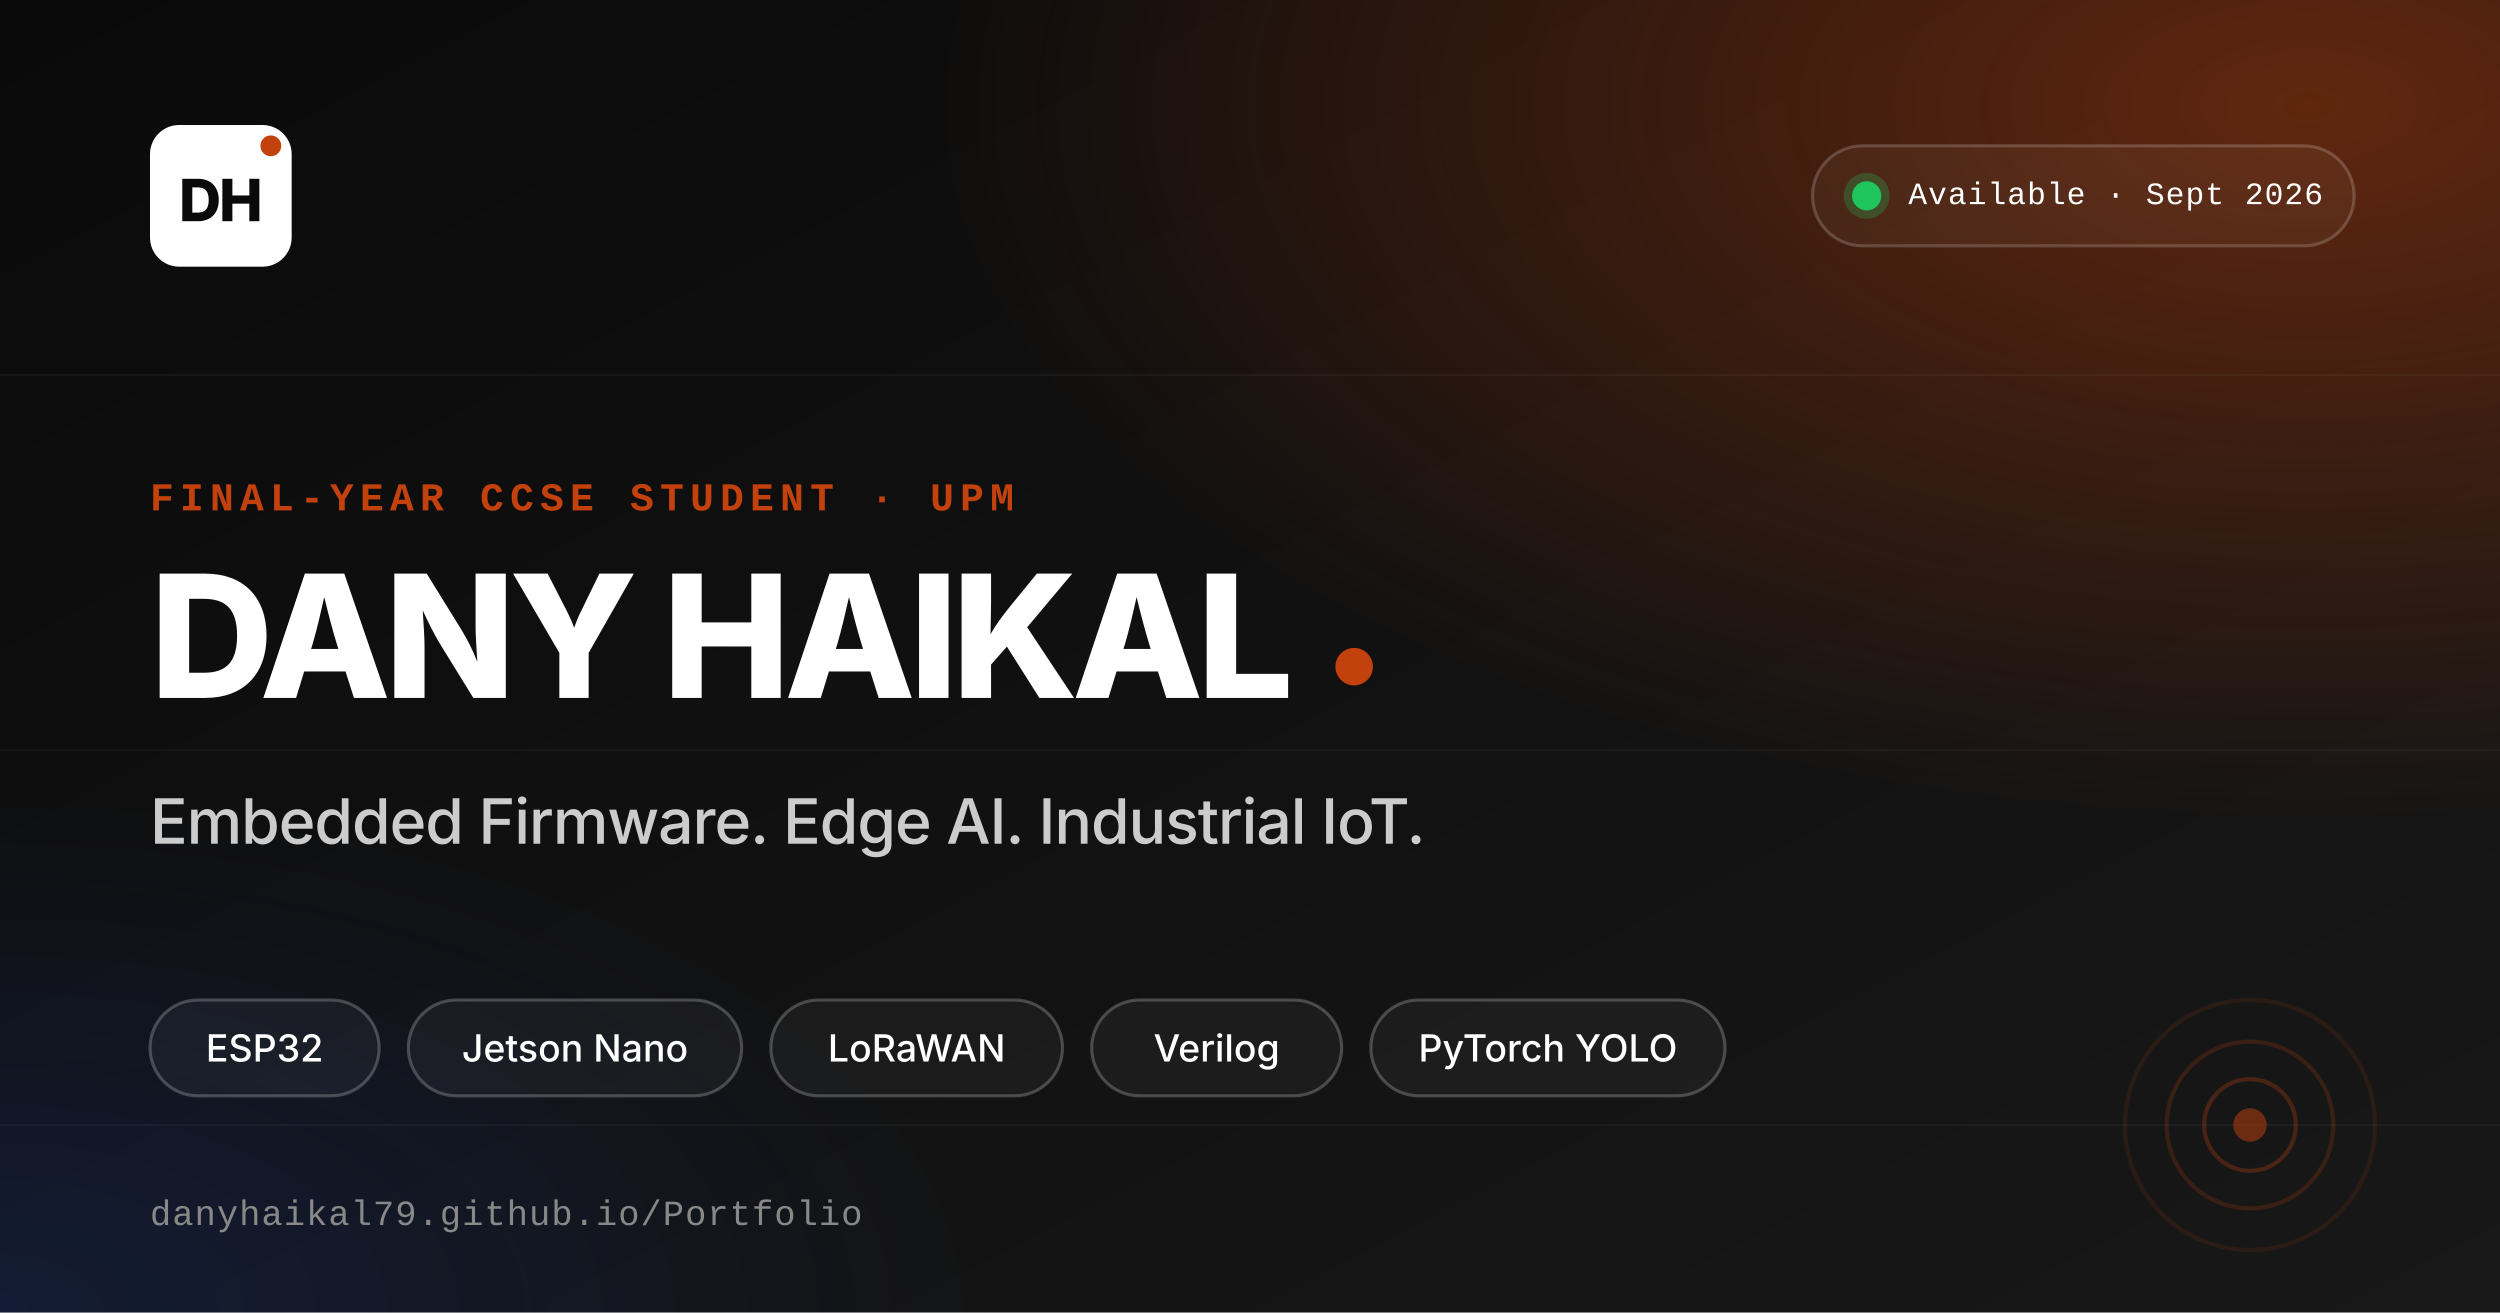
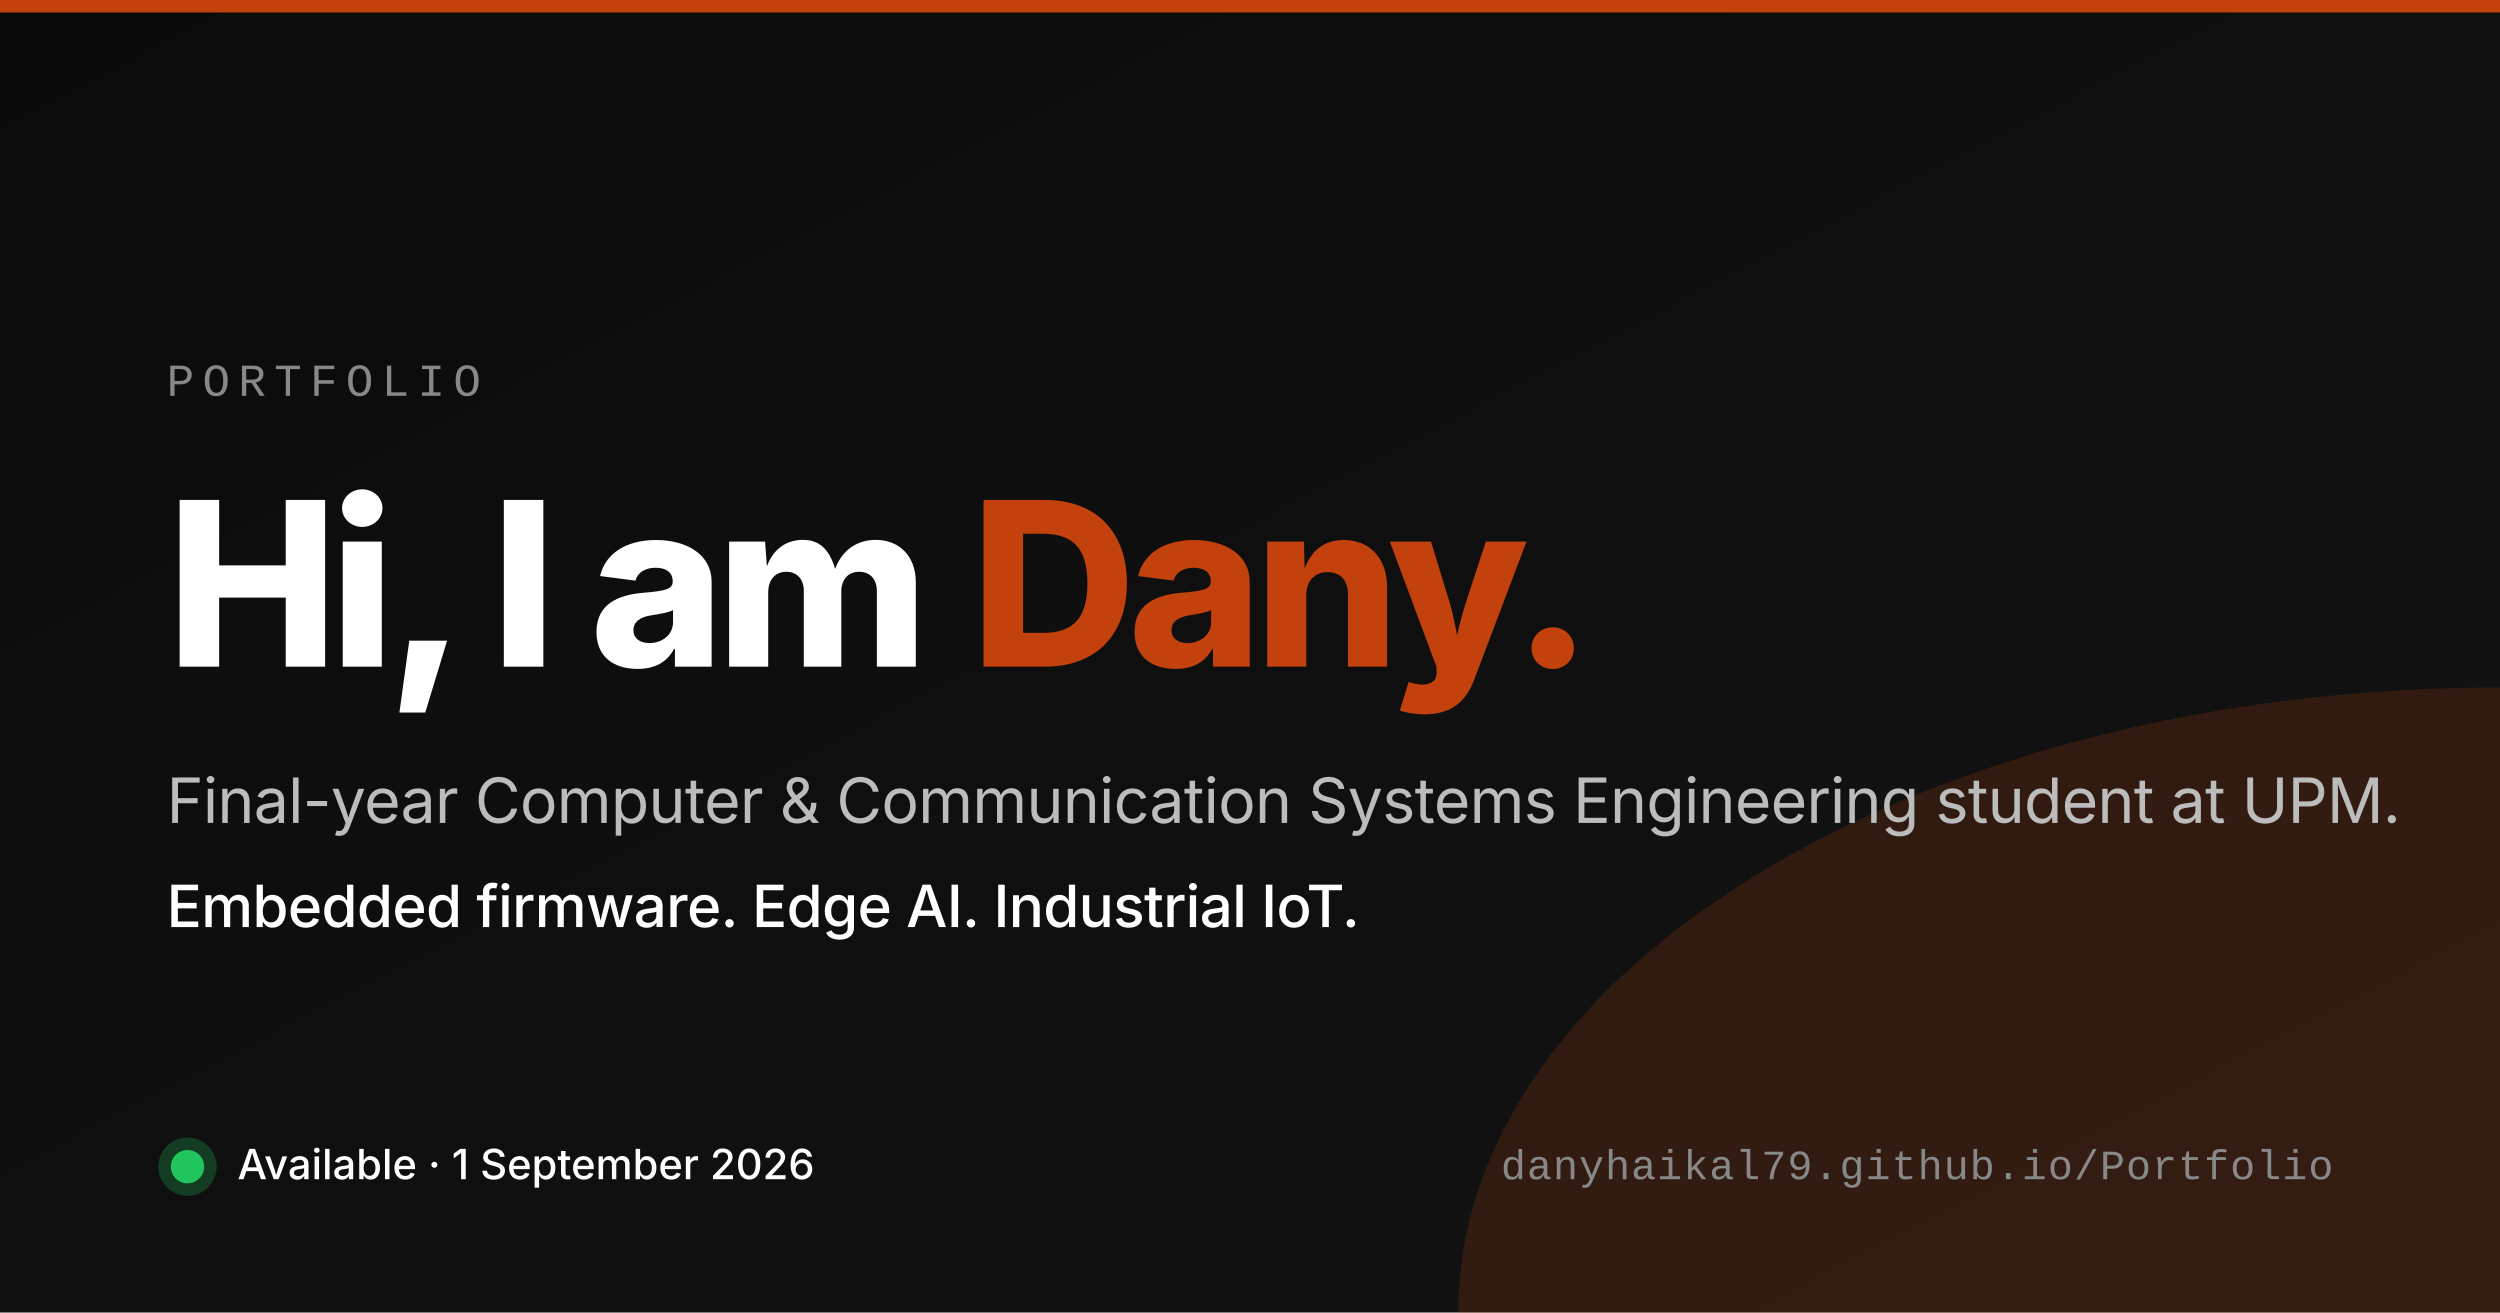
<svg xmlns="http://www.w3.org/2000/svg" viewBox="0 0 1200 630" width="1200" height="630">
  <defs>
    <linearGradient id="bg" x1="0%" y1="0%" x2="100%" y2="100%">
      <stop offset="0%" stop-color="#0a0a0a" />
-       <stop offset="100%" stop-color="#181818" />
+       <stop offset="100%" stop-color="#141414" />
    </linearGradient>
-     <radialGradient id="glow" cx="92%" cy="8%" r="55%">
-       <stop offset="0%" stop-color="#c2410c" stop-opacity="0.45" />
-       <stop offset="100%" stop-color="#c2410c" stop-opacity="0" />
-     </radialGradient>
-     <radialGradient id="glow2" cx="0%" cy="100%" r="40%">
-       <stop offset="0%" stop-color="#1d4ed8" stop-opacity="0.18" />
-       <stop offset="100%" stop-color="#1d4ed8" stop-opacity="0" />
-     </radialGradient>
  </defs>
  <rect width="1200" height="630" fill="url(#bg)" />
-   <rect width="1200" height="630" fill="url(#glow)" />
-   <rect width="1200" height="630" fill="url(#glow2)" />
-   <g stroke="#ffffff" stroke-opacity="0.04" stroke-width="1">
-     <line x1="0" y1="180" x2="1200" y2="180" />
-     <line x1="0" y1="360" x2="1200" y2="360" />
-     <line x1="0" y1="540" x2="1200" y2="540" />
-   </g>
-   <g transform="translate(72, 60)">
-     <rect width="68" height="68" rx="14" ry="14" fill="#ffffff" />
-     <text x="34" y="36" text-anchor="middle" dominant-baseline="central" font-family="Inter, Arial, sans-serif" font-weight="800" font-size="28" letter-spacing="-1" fill="#0a0a0a">DH</text>
-     <circle cx="58" cy="10" r="5" fill="#c2410c" />
-   </g>
-   <g transform="translate(870, 70)">
-     <rect width="260" height="48" rx="24" ry="24" fill="rgba(255,255,255,0.04)" stroke="#ffffff" stroke-opacity="0.18" stroke-width="1.5" />
-     <circle cx="26" cy="24" r="7" fill="#22c55e" />
-     <circle cx="26" cy="24" r="11" fill="#22c55e" fill-opacity="0.25" />
-     <text x="46" y="24" font-family="'Courier New', monospace" font-size="15" fill="#ffffff" dominant-baseline="central" letter-spacing="0.5">
-       Available · Sept 2026
+   <ellipse cx="1200" cy="630" rx="500" ry="300" fill="#c2410c" opacity="0.18" />
+   <rect x="0" y="0" width="1200" height="6" fill="#c2410c" />
+   <text x="80" y="190" font-family="'Courier New', monospace" font-size="22" fill="#888888" letter-spacing="4">
+     PORTFOLIO
+   </text>
+   <text x="80" y="320" font-family="Inter, Arial, sans-serif" font-weight="800" font-size="110" letter-spacing="-4" fill="#ffffff">
+     Hi, I am <tspan fill="#c2410c">Dany.</tspan>
+   </text>
+   <text x="80" y="395" font-family="Inter, Arial, sans-serif" font-weight="400" font-size="30" fill="#bcbcbc" letter-spacing="-0.3">
+     Final-year Computer &amp; Communication Systems Engineering student at UPM.
+   </text>
+   <text x="80" y="445" font-family="Inter, Arial, sans-serif" font-weight="500" font-size="28" fill="#ffffff" letter-spacing="-0.3">
+     Embedded firmware. Edge AI. Industrial IoT.
+   </text>
+   <g transform="translate(80, 540)">
+     <circle cx="10" cy="20" r="8" fill="#22c55e" />
+     <circle cx="10" cy="20" r="14" fill="#22c55e" fill-opacity="0.25" />
+     <text x="34" y="26" font-family="Inter, Arial, sans-serif" font-size="20" font-weight="500" fill="#ffffff">
+       Available · 1 September 2026
    </text>
  </g>
-   <text x="72" y="245" font-family="'Courier New', monospace" font-size="19" fill="#c2410c" letter-spacing="3" font-weight="600">
-     FINAL-YEAR CCSE STUDENT · UPM
-   </text>
-   <text x="72" y="335" font-family="Inter, Arial, sans-serif" font-weight="800" font-size="82" letter-spacing="-3" fill="#ffffff">
-     DANY HAIKAL
-   </text>
-   <circle cx="650" cy="320" r="9" fill="#c2410c" />
-   <text x="72" y="405" font-family="Inter, Arial, sans-serif" font-weight="500" font-size="30" fill="#cccccc" letter-spacing="-0.5">
-     Embedded Firmware. Edge AI. Industrial IoT.
-   </text>
-   <g font-family="Inter, Arial, sans-serif" font-size="18" fill="#ffffff" font-weight="500">
-     <g transform="translate(72, 480)">
-       <rect width="110" height="46" rx="23" ry="23" fill="rgba(255,255,255,0.04)" stroke="#ffffff" stroke-opacity="0.22" stroke-width="1.5" />
-       <text x="55" y="23" text-anchor="middle" dominant-baseline="central">ESP32</text>
-     </g>
-     <g transform="translate(196, 480)">
-       <rect width="160" height="46" rx="23" ry="23" fill="rgba(255,255,255,0.04)" stroke="#ffffff" stroke-opacity="0.22" stroke-width="1.5" />
-       <text x="80" y="23" text-anchor="middle" dominant-baseline="central">Jetson Nano</text>
-     </g>
-     <g transform="translate(370, 480)">
-       <rect width="140" height="46" rx="23" ry="23" fill="rgba(255,255,255,0.04)" stroke="#ffffff" stroke-opacity="0.22" stroke-width="1.5" />
-       <text x="70" y="23" text-anchor="middle" dominant-baseline="central">LoRaWAN</text>
-     </g>
-     <g transform="translate(524, 480)">
-       <rect width="120" height="46" rx="23" ry="23" fill="rgba(255,255,255,0.04)" stroke="#ffffff" stroke-opacity="0.22" stroke-width="1.5" />
-       <text x="60" y="23" text-anchor="middle" dominant-baseline="central">Verilog</text>
-     </g>
-     <g transform="translate(658, 480)">
-       <rect width="170" height="46" rx="23" ry="23" fill="rgba(255,255,255,0.04)" stroke="#ffffff" stroke-opacity="0.22" stroke-width="1.5" />
-       <text x="85" y="23" text-anchor="middle" dominant-baseline="central">PyTorch YOLO</text>
-     </g>
-   </g>
-   <text x="72" y="588" font-family="'Courier New', monospace" font-size="17" fill="#888888" letter-spacing="0.5">
+   <text x="1120" y="566" text-anchor="end" font-family="'Courier New', monospace" font-size="20" fill="#888888" letter-spacing="0.5">
    danyhaikal79.github.io/Portfolio
  </text>
-   <g transform="translate(1080, 540)" opacity="0.5">
-     <circle cx="0" cy="0" r="60" fill="none" stroke="#c2410c" stroke-opacity="0.25" stroke-width="2" />
-     <circle cx="0" cy="0" r="40" fill="none" stroke="#c2410c" stroke-opacity="0.4" stroke-width="2" />
-     <circle cx="0" cy="0" r="22" fill="none" stroke="#c2410c" stroke-opacity="0.6" stroke-width="2" />
-     <circle cx="0" cy="0" r="8" fill="#c2410c" />
-   </g>
</svg>
